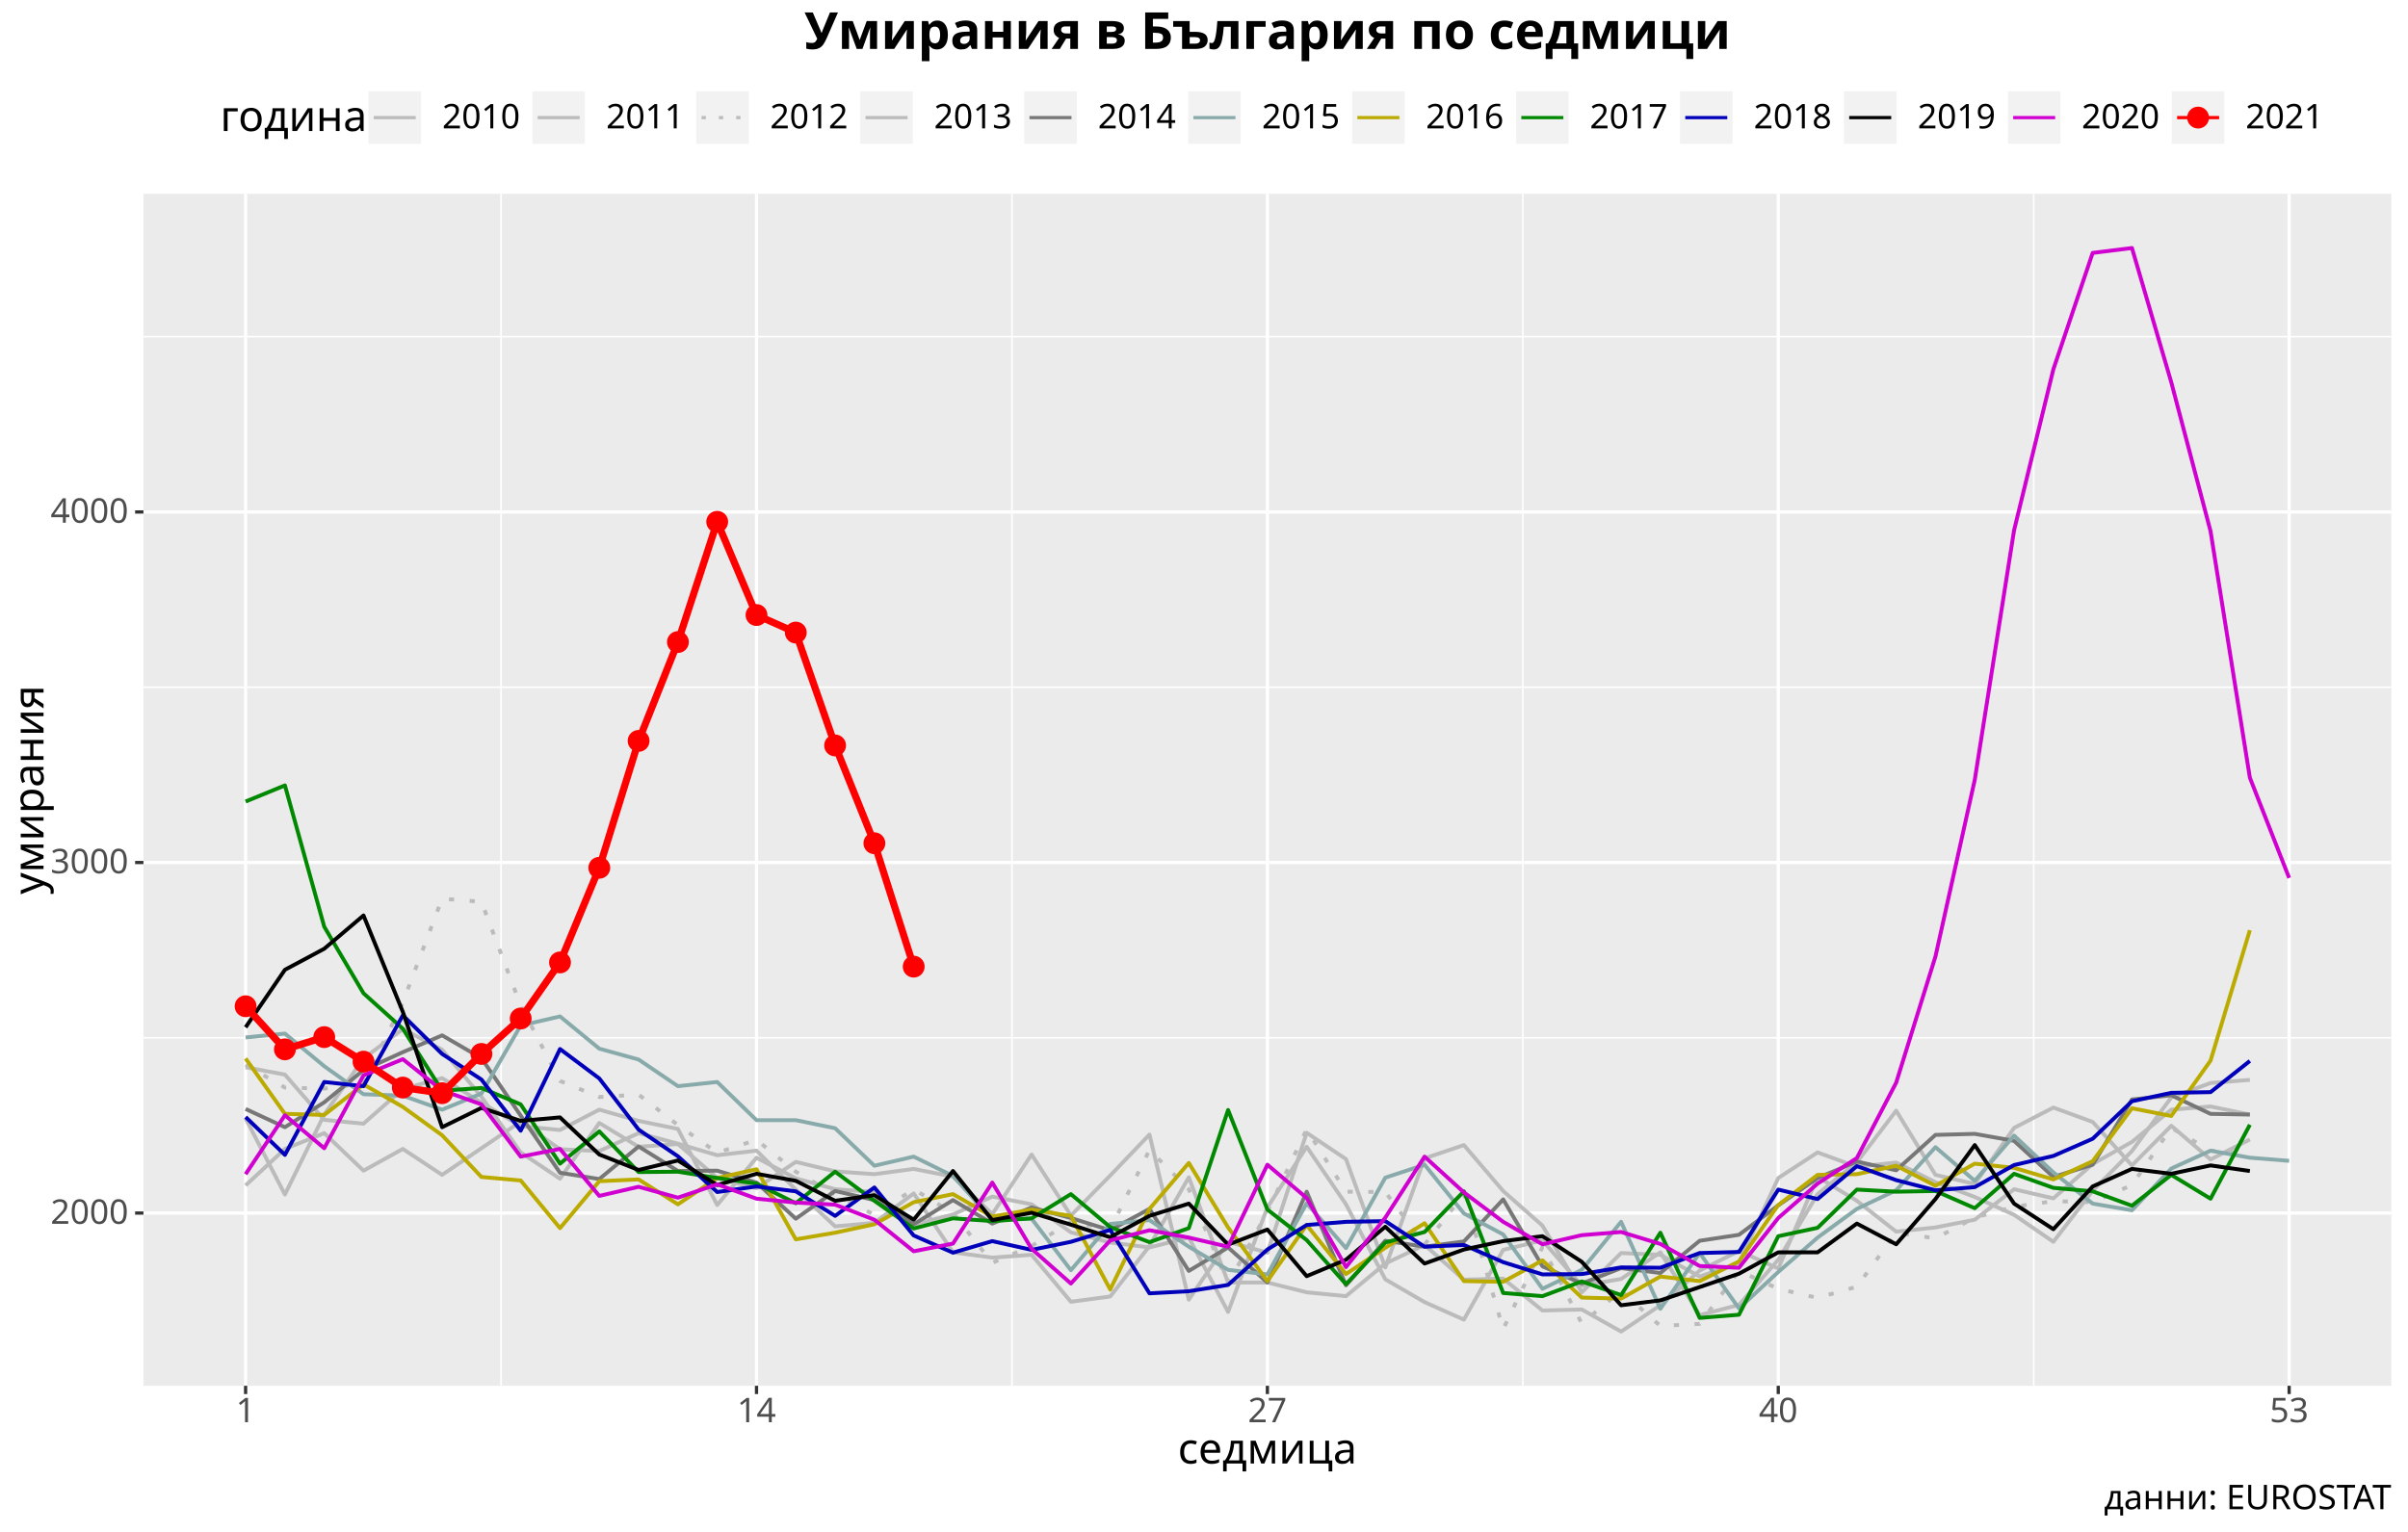
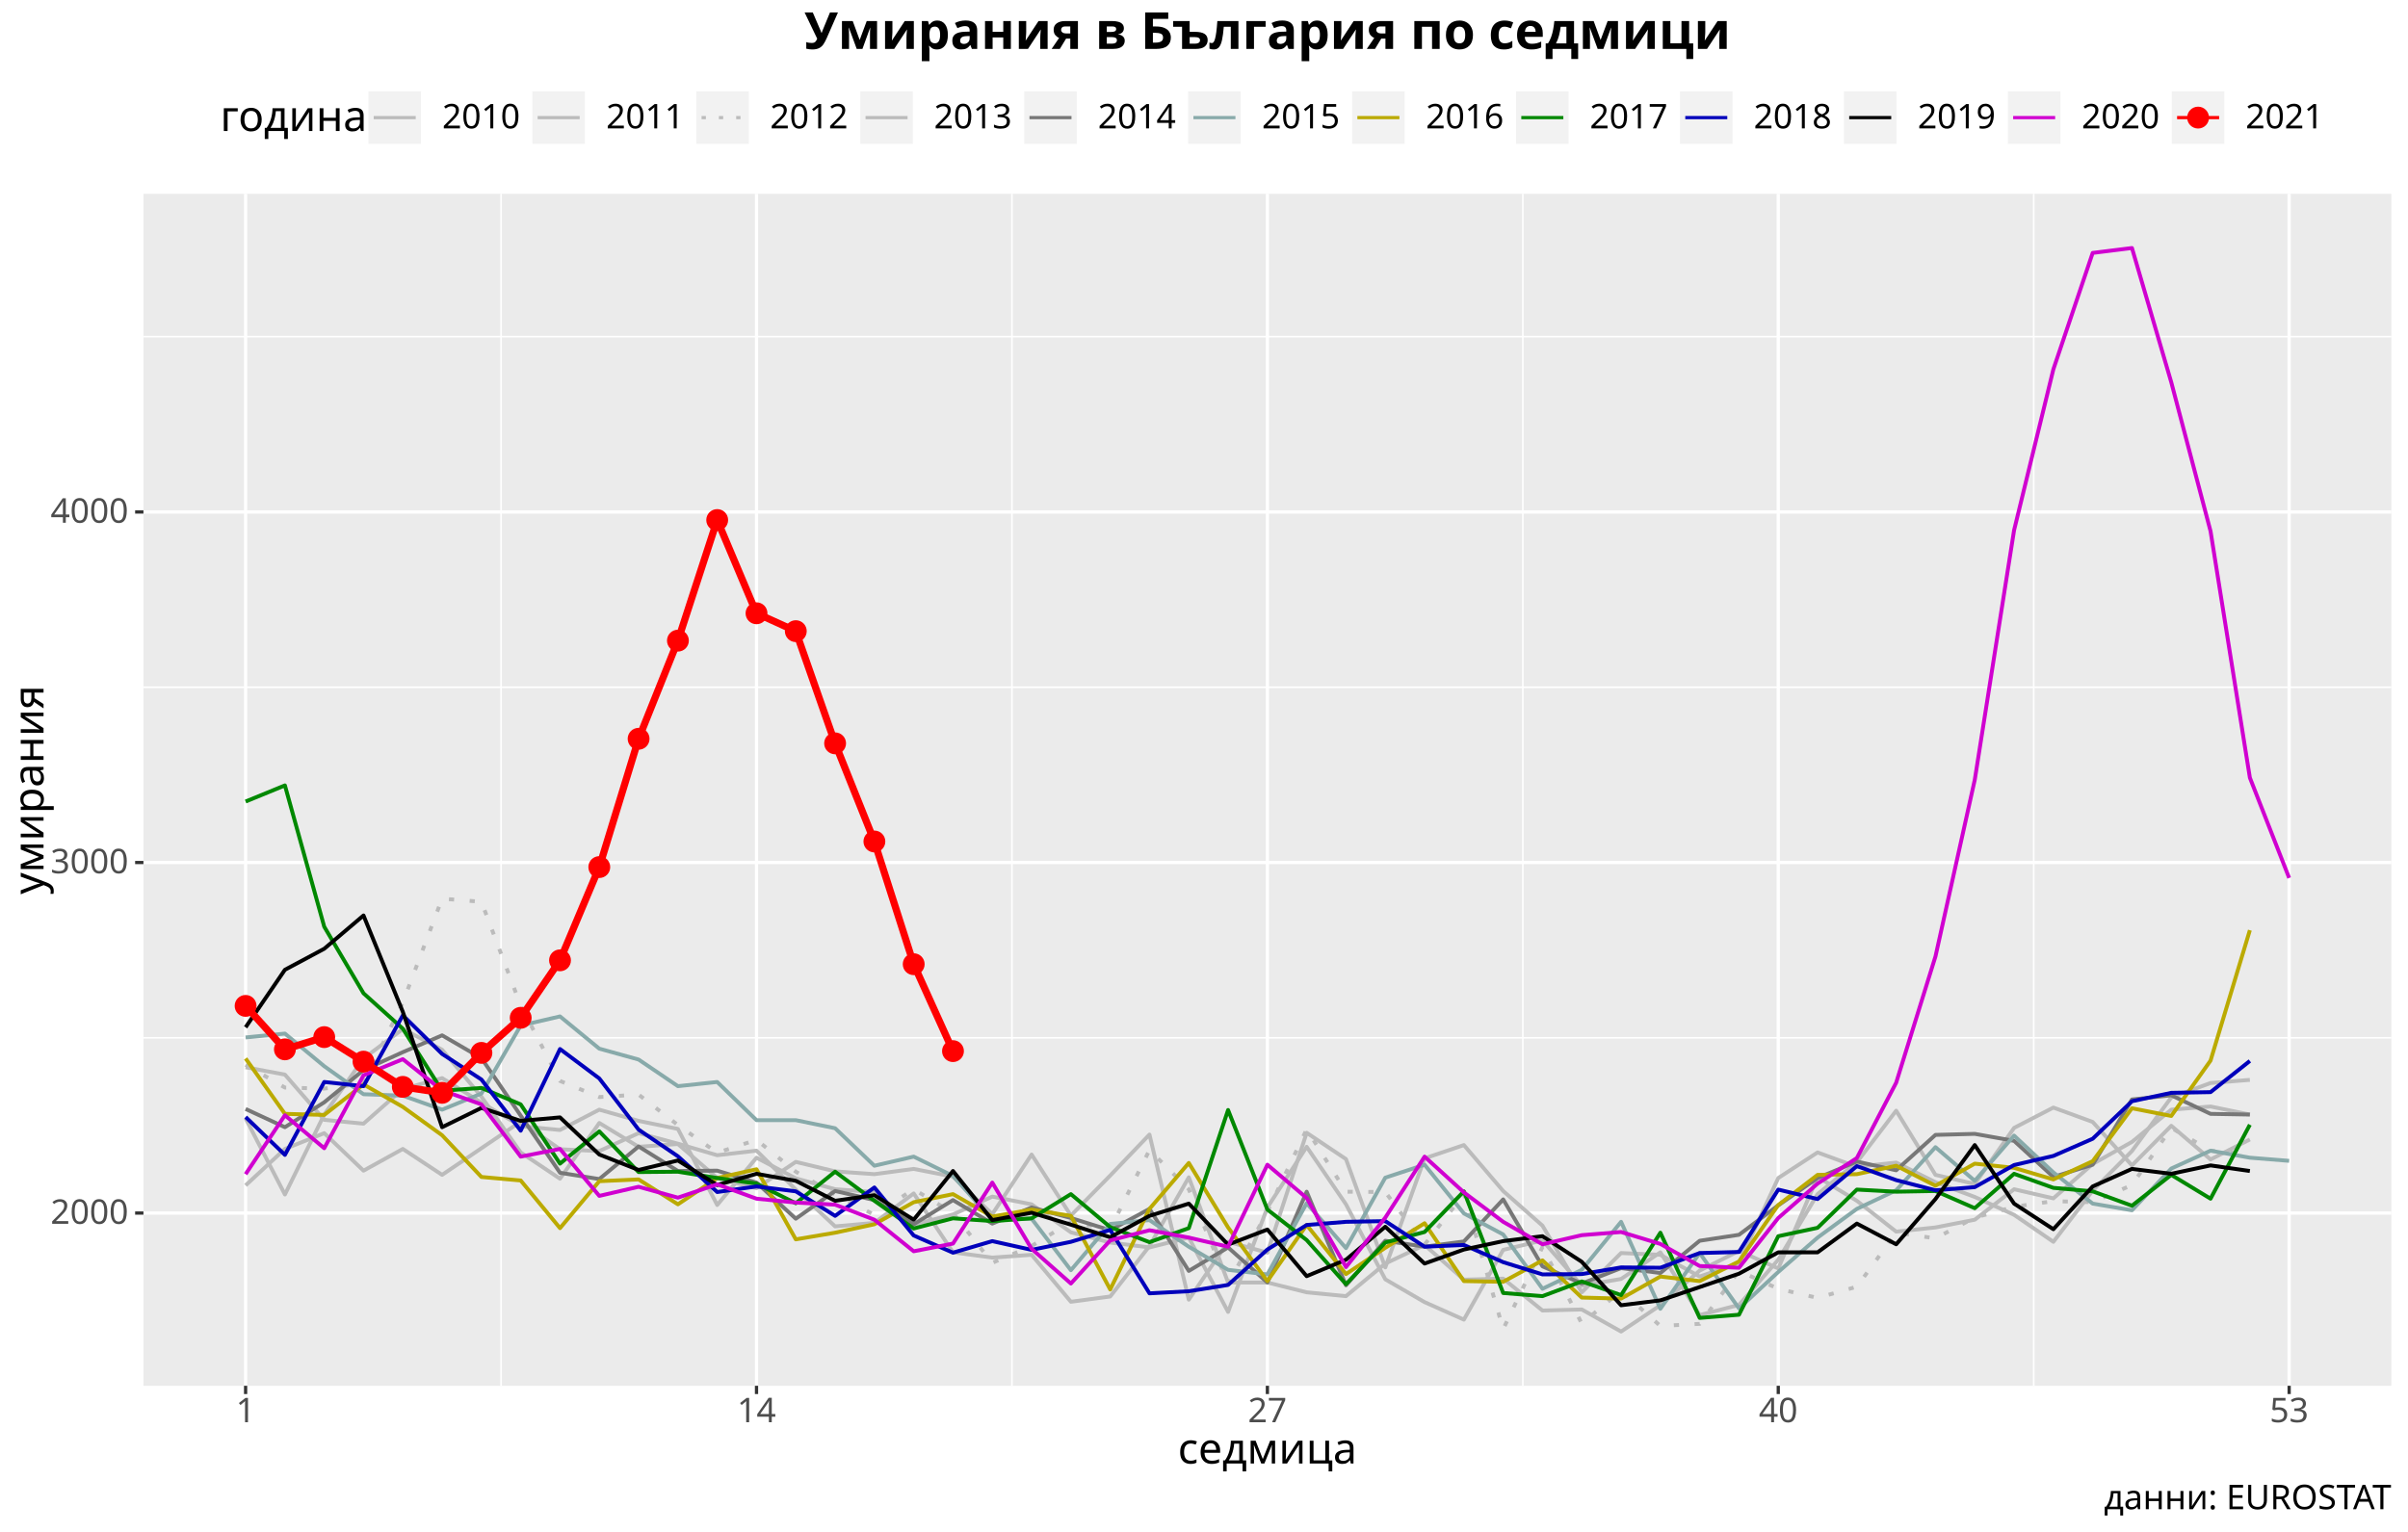
<svg xmlns="http://www.w3.org/2000/svg" class="svglite" viewBox="0 0 792.00 504.00">
  <defs>
    <style type="text/css">
    .svglite line, .svglite polyline, .svglite polygon, .svglite path, .svglite rect, .svglite circle {
      fill: none;
      stroke: #000000;
      stroke-linecap: round;
      stroke-linejoin: round;
      stroke-miterlimit: 10.00;
    }
  </style>
  </defs>
  <rect width="100%" height="100%" style="stroke: none; fill: #FFFFFF;" />
  <defs>
    <clipPath id="cpMC4wMHw3OTIuMDB8MC4wMHw1MDQuMDA=">
      <rect x="0.00" y="0.00" width="792.00" height="504.00" />
    </clipPath>
  </defs>
  <g clip-path="url(#cpMC4wMHw3OTIuMDB8MC4wMHw1MDQuMDA=)">
    <rect x="-0" y="-0" width="792.00" height="504.00" style="stroke-width: 1.07; stroke: #FFFFFF; fill: #FFFFFF;" />
  </g>
  <defs>
    <clipPath id="cpNDcuMTh8Nzg2LjUyfDYzLjc3fDQ1NS45MQ==">
      <rect x="47.18" y="63.77" width="739.34" height="392.14" />
    </clipPath>
  </defs>
  <g clip-path="url(#cpNDcuMTh8Nzg2LjUyfDYzLjc3fDQ1NS45MQ==)">
    <rect x="47.18" y="63.77" width="739.34" height="392.14" style="stroke-width: 1.07; stroke: none; fill: #EBEBEB;" />
    <polyline points="47.18,341.44 786.52,341.44 " style="stroke-width: 0.53; stroke: #FFFFFF; stroke-linecap: butt;" />
    <polyline points="47.18,226.11 786.52,226.11 " style="stroke-width: 0.53; stroke: #FFFFFF; stroke-linecap: butt;" />
    <polyline points="47.18,110.77 786.52,110.77 " style="stroke-width: 0.53; stroke: #FFFFFF; stroke-linecap: butt;" />
    <polyline points="164.80,455.91 164.80,63.77 " style="stroke-width: 0.53; stroke: #FFFFFF; stroke-linecap: butt;" />
    <polyline points="332.83,455.91 332.83,63.77 " style="stroke-width: 0.53; stroke: #FFFFFF; stroke-linecap: butt;" />
    <polyline points="500.87,455.91 500.87,63.77 " style="stroke-width: 0.53; stroke: #FFFFFF; stroke-linecap: butt;" />
    <polyline points="668.90,455.91 668.90,63.77 " style="stroke-width: 0.53; stroke: #FFFFFF; stroke-linecap: butt;" />
    <polyline points="47.18,399.10 786.52,399.10 " style="stroke-width: 1.07; stroke: #FFFFFF; stroke-linecap: butt;" />
    <polyline points="47.18,283.77 786.52,283.77 " style="stroke-width: 1.07; stroke: #FFFFFF; stroke-linecap: butt;" />
    <polyline points="47.18,168.44 786.52,168.44 " style="stroke-width: 1.07; stroke: #FFFFFF; stroke-linecap: butt;" />
    <polyline points="80.78,455.91 80.78,63.77 " style="stroke-width: 1.07; stroke: #FFFFFF; stroke-linecap: butt;" />
    <polyline points="248.82,455.91 248.82,63.77 " style="stroke-width: 1.07; stroke: #FFFFFF; stroke-linecap: butt;" />
    <polyline points="416.85,455.91 416.85,63.77 " style="stroke-width: 1.07; stroke: #FFFFFF; stroke-linecap: butt;" />
    <polyline points="584.88,455.91 584.88,63.77 " style="stroke-width: 1.07; stroke: #FFFFFF; stroke-linecap: butt;" />
    <polyline points="752.91,455.91 752.91,63.77 " style="stroke-width: 1.07; stroke: #FFFFFF; stroke-linecap: butt;" />
    <polyline points="80.78,367.96 93.71,392.99 106.64,366.69 119.56,348.24 132.49,338.55 145.41,345.36 158.34,360.81 171.26,379.15 184.19,387.80 197.11,369.46 210.04,377.30 222.97,376.38 235.89,387.57 248.82,390.91 261.74,382.26 274.67,385.38 287.59,386.30 300.52,384.57 313.44,387.11 326.37,399.45 339.30,379.84 352.22,399.91 365.15,386.76 378.07,373.27 391.00,427.59 403.92,408.56 416.85,412.13 429.77,372.69 442.70,381.34 455.63,416.98 468.55,381.11 481.48,376.73 494.40,391.84 507.33,403.25 520.25,425.17 533.18,412.25 546.10,412.83 559.03,419.98 571.96,415.48 584.88,387.57 597.81,379.15 610.73,383.88 623.66,382.49 636.58,388.95 649.51,393.80 662.44,399.68 675.36,408.56 688.29,391.72 701.21,378.69 714.14,361.04 727.06,356.31 739.99,355.28 " style="stroke-width: 1.28; stroke: #BBBBBB; stroke-linecap: butt;" />
    <polyline points="80.78,351.12 93.71,353.55 106.64,368.42 119.56,369.69 132.49,358.27 145.41,354.70 158.34,362.77 171.26,370.50 184.19,371.77 197.11,365.08 210.04,368.77 222.97,371.42 235.89,396.45 248.82,380.88 261.74,387.68 274.67,391.26 287.59,392.18 300.52,402.91 313.44,399.56 326.37,393.68 339.30,396.22 352.22,405.44 365.15,408.79 378.07,410.40 391.00,407.17 403.92,431.62 416.85,397.26 429.77,377.30 442.70,396.22 455.63,420.90 468.55,428.40 481.48,434.16 494.40,411.21 507.33,408.10 520.25,422.97 533.18,420.78 546.10,412.02 559.03,432.66 571.96,429.32 584.88,414.44 597.81,392.87 610.73,382.38 623.66,365.42 636.58,386.53 649.51,389.53 662.44,371.08 675.36,364.39 688.29,369.12 701.21,383.42 714.14,370.38 727.06,381.46 739.99,374.88 " style="stroke-width: 1.28; stroke: #BBBBBB; stroke-linecap: butt;" />
    <polyline points="80.78,350.32 93.71,357.81 106.64,358.16 119.56,356.43 132.49,329.79 145.41,295.65 158.34,296.69 171.26,330.83 184.19,355.62 197.11,360.93 210.04,360.12 222.97,370.15 235.89,379.26 248.82,375.00 261.74,385.49 274.67,392.99 287.59,399.68 300.52,391.26 313.44,399.10 326.37,415.48 339.30,409.94 352.22,401.98 365.15,404.41 378.07,378.34 391.00,391.26 403.92,422.40 416.85,398.64 429.77,371.54 442.70,392.07 455.63,392.18 468.55,409.48 481.48,392.87 494.40,437.28 507.33,410.29 520.25,435.43 533.18,424.70 546.10,436.24 559.03,435.55 571.96,418.13 584.88,424.01 597.81,427.01 610.73,423.32 623.66,405.56 636.58,407.41 649.51,400.60 662.44,397.03 675.36,395.18 688.29,395.53 701.21,389.87 714.14,371.08 727.06,378.57 739.99,379.73 " style="stroke-width: 1.28; stroke: #BBBBBB; stroke-dasharray: 1.71,5.12; stroke-linecap: butt;" />
    <polyline points="80.78,389.99 93.71,378.00 106.64,372.81 119.56,385.15 132.49,378.00 145.41,386.53 158.34,377.77 171.26,369.00 184.19,378.11 197.11,378.69 210.04,372.81 222.97,376.27 235.89,380.07 248.82,378.57 261.74,391.37 274.67,403.48 287.59,402.33 300.52,392.64 313.44,412.02 326.37,413.75 339.30,412.83 352.22,428.28 365.15,426.55 378.07,409.94 391.00,387.34 403.92,421.94 416.85,421.94 429.77,425.17 442.70,426.43 455.63,415.71 468.55,409.60 481.48,421.01 494.40,420.67 507.33,431.16 520.25,430.82 533.18,438.08 546.10,429.43 559.03,418.02 571.96,411.56 584.88,417.32 597.81,387.22 610.73,395.06 623.66,405.21 636.58,403.83 649.51,401.29 662.44,391.26 675.36,394.26 688.29,382.96 701.21,375.69 714.14,365.08 727.06,364.04 739.99,366.69 " style="stroke-width: 1.28; stroke: #BBBBBB; stroke-linecap: butt;" />
    <polyline points="80.78,364.85 93.71,370.85 106.64,362.66 119.56,352.05 132.49,346.16 145.41,340.63 158.34,348.13 171.26,367.04 184.19,385.84 197.11,387.91 210.04,377.19 222.97,385.26 235.89,385.15 248.82,389.07 261.74,400.95 274.67,391.84 287.59,394.83 300.52,402.79 313.44,394.83 326.37,402.56 339.30,397.26 352.22,400.72 365.15,404.75 378.07,397.72 391.00,418.13 403.92,410.40 416.85,421.94 429.77,392.07 442.70,422.86 455.63,408.21 468.55,410.17 481.48,408.44 494.40,394.60 507.33,416.63 520.25,422.28 533.18,417.21 546.10,418.82 559.03,408.21 571.96,406.25 584.88,396.56 597.81,387.57 610.73,382.15 623.66,385.03 636.58,373.38 649.51,373.04 662.44,375.34 675.36,387.22 688.29,383.19 701.21,361.73 714.14,360.35 727.06,366.46 739.99,366.69 " style="stroke-width: 1.28; stroke: #777777; stroke-linecap: butt;" />
    <polyline points="80.78,341.32 93.71,340.05 106.64,350.78 119.56,360.00 132.49,360.47 145.41,365.08 158.34,359.77 171.26,337.40 184.19,334.40 197.11,345.01 210.04,348.59 222.97,357.35 235.89,355.97 248.82,368.54 261.74,368.54 274.67,371.19 287.59,383.53 300.52,380.53 313.44,386.88 326.37,401.29 339.30,400.95 352.22,417.90 365.15,402.68 378.07,401.41 391.00,410.17 403.92,417.78 416.85,419.28 429.77,395.87 442.70,410.63 455.63,387.45 468.55,383.19 481.48,399.22 494.40,406.14 507.33,424.01 520.25,417.78 533.18,401.98 546.10,430.59 559.03,412.25 571.96,430.47 584.88,418.48 597.81,407.17 610.73,397.72 623.66,391.60 636.58,377.42 649.51,388.49 662.44,373.61 675.36,385.72 688.29,395.99 701.21,398.18 714.14,384.45 727.06,378.57 739.99,380.88 752.91,381.92 " style="stroke-width: 1.28; stroke: #88AAAA; stroke-linecap: butt;" />
    <polyline points="80.78,348.24 93.71,366.46 106.64,366.81 119.56,356.78 132.49,364.16 145.41,373.50 158.34,387.22 171.26,388.38 184.19,404.06 197.11,388.61 210.04,388.03 222.97,396.22 235.89,387.57 248.82,384.69 261.74,407.75 274.67,405.56 287.59,402.79 300.52,395.53 313.44,392.87 326.37,400.25 339.30,397.95 352.22,400.02 365.15,424.24 378.07,397.72 391.00,382.61 403.92,403.83 416.85,421.48 429.77,403.02 442.70,419.17 455.63,410.52 468.55,402.45 481.48,421.48 494.40,421.71 507.33,414.67 520.25,426.90 533.18,427.24 546.10,419.98 559.03,421.48 571.96,415.02 584.88,396.45 597.81,386.53 610.73,386.30 623.66,383.53 636.58,390.11 649.51,382.84 662.44,384.22 675.36,388.03 688.29,382.03 701.21,364.62 714.14,367.15 727.06,348.93 739.99,306.03 " style="stroke-width: 1.28; stroke: #BBAA00; stroke-linecap: butt;" />
    <polyline points="80.78,263.70 93.71,258.40 106.64,304.88 119.56,326.79 132.49,338.44 145.41,358.85 158.34,357.93 171.26,363.35 184.19,382.84 197.11,372.23 210.04,385.61 222.97,385.49 235.89,387.57 248.82,389.41 261.74,395.87 274.67,385.49 287.59,395.06 300.52,404.18 313.44,400.83 326.37,401.75 339.30,400.83 352.22,392.87 365.15,403.71 378.07,408.67 391.00,404.06 403.92,365.19 416.85,397.95 429.77,407.98 442.70,422.51 455.63,408.79 468.55,405.33 481.48,391.95 494.40,425.40 507.33,426.43 520.25,421.59 533.18,426.09 546.10,405.56 559.03,433.59 571.96,432.55 584.88,406.71 597.81,403.95 610.73,391.37 623.66,392.07 636.58,391.84 649.51,397.49 662.44,386.18 675.36,390.80 688.29,391.95 701.21,396.68 714.14,386.53 727.06,394.37 739.99,370.04 " style="stroke-width: 1.28; stroke: #008800; stroke-linecap: butt;" />
    <polyline points="80.78,367.50 93.71,379.96 106.64,355.97 119.56,357.35 132.49,334.05 145.41,346.74 158.34,355.16 171.26,372.00 184.19,345.13 197.11,354.81 210.04,371.65 222.97,380.42 235.89,392.18 248.82,390.34 261.74,391.95 274.67,400.02 287.59,390.68 300.52,406.48 313.44,412.13 326.37,408.33 339.30,411.21 352.22,408.56 365.15,404.64 378.07,425.51 391.00,424.82 403.92,422.74 416.85,411.10 429.77,403.02 442.70,401.98 455.63,401.75 468.55,410.17 481.48,409.60 494.40,415.25 507.33,419.28 520.25,419.17 533.18,416.98 546.10,417.09 559.03,412.25 571.96,411.90 584.88,391.37 597.81,394.49 610.73,383.65 623.66,388.26 636.58,391.60 649.51,390.57 662.44,383.30 675.36,380.30 688.29,374.65 701.21,362.31 714.14,359.54 727.06,359.31 739.99,349.05 " style="stroke-width: 1.28; stroke: #0000BB; stroke-linecap: butt;" />
    <polyline points="80.78,337.98 93.71,319.06 106.64,312.14 119.56,301.19 132.49,332.90 145.41,370.85 158.34,364.50 171.26,368.77 184.19,367.62 197.11,379.84 210.04,384.92 222.97,381.80 235.89,389.87 248.82,386.18 261.74,388.49 274.67,395.06 287.59,393.22 300.52,401.29 313.44,385.26 326.37,401.41 339.30,398.99 352.22,402.91 365.15,407.06 378.07,400.02 391.00,395.99 403.92,409.48 416.85,404.52 429.77,419.86 442.70,414.44 455.63,403.60 468.55,415.71 481.48,411.10 494.40,408.33 507.33,406.71 520.25,415.13 533.18,429.43 546.10,427.82 559.03,423.44 571.96,419.05 584.88,412.02 597.81,412.02 610.73,402.56 623.66,409.37 636.58,394.49 649.51,376.73 662.44,395.99 675.36,404.41 688.29,390.34 701.21,384.57 714.14,386.18 727.06,383.42 739.99,385.26 " style="stroke-width: 1.28; stroke-linecap: butt;" />
    <polyline points="80.78,386.30 93.71,366.92 106.64,377.77 119.56,353.78 132.49,348.47 145.41,358.74 158.34,363.35 171.26,380.53 184.19,378.00 197.11,393.45 210.04,390.45 222.97,394.03 235.89,389.64 248.82,394.37 261.74,395.64 274.67,396.33 287.59,401.29 300.52,411.67 313.44,409.14 326.37,389.07 339.30,410.87 352.22,422.28 365.15,408.10 378.07,404.75 391.00,407.17 403.92,410.17 416.85,383.19 429.77,394.14 442.70,416.86 455.63,400.60 468.55,380.53 481.48,392.30 494.40,401.98 507.33,409.37 520.25,406.37 533.18,405.33 546.10,409.25 559.03,416.52 571.96,417.09 584.88,400.72 597.81,389.41 610.73,380.99 623.66,356.20 636.58,314.68 649.51,256.55 662.44,174.44 675.36,121.50 688.29,83.21 701.21,81.60 714.14,125.77 727.06,174.78 739.99,255.86 752.91,288.85 " style="stroke-width: 1.28; stroke: #D000D0; stroke-linecap: butt;" />
-     <polyline points="80.78,331.06 93.71,345.24 106.64,341.21 119.56,349.28 132.49,357.81 145.41,359.66 158.34,346.74 171.26,335.09 184.19,316.64 197.11,285.50 210.04,243.75 222.97,211.23 235.89,171.67 248.82,202.35 261.74,208.11 274.67,245.25 287.59,277.43 300.52,318.02 " style="stroke-width: 2.35; stroke: #FF0000; stroke-linecap: butt;" />
-     <circle cx="80.78" cy="331.06" r="3.24" style="stroke-width: 0.71; stroke: #FF0000; fill: #FF0000;" />
+     <polyline points="80.78,330.94 93.71,345.24 106.64,341.21 119.56,349.28 132.49,357.58 145.41,359.54 158.34,346.40 171.26,334.86 184.19,315.95 197.11,285.27 210.04,243.06 222.97,210.77 235.89,171.09 248.82,201.77 261.74,207.65 274.67,244.56 287.59,276.85 300.52,317.22 313.44,345.82 " style="stroke-width: 2.35; stroke: #FF0000; stroke-linecap: butt;" />
+     <circle cx="80.78" cy="330.94" r="3.24" style="stroke-width: 0.71; stroke: #FF0000; fill: #FF0000;" />
    <circle cx="93.71" cy="345.24" r="3.24" style="stroke-width: 0.71; stroke: #FF0000; fill: #FF0000;" />
    <circle cx="106.64" cy="341.21" r="3.24" style="stroke-width: 0.71; stroke: #FF0000; fill: #FF0000;" />
    <circle cx="119.56" cy="349.28" r="3.24" style="stroke-width: 0.71; stroke: #FF0000; fill: #FF0000;" />
-     <circle cx="132.49" cy="357.81" r="3.24" style="stroke-width: 0.71; stroke: #FF0000; fill: #FF0000;" />
-     <circle cx="145.41" cy="359.66" r="3.24" style="stroke-width: 0.71; stroke: #FF0000; fill: #FF0000;" />
-     <circle cx="158.34" cy="346.74" r="3.24" style="stroke-width: 0.71; stroke: #FF0000; fill: #FF0000;" />
-     <circle cx="171.26" cy="335.09" r="3.24" style="stroke-width: 0.71; stroke: #FF0000; fill: #FF0000;" />
-     <circle cx="184.19" cy="316.64" r="3.24" style="stroke-width: 0.71; stroke: #FF0000; fill: #FF0000;" />
-     <circle cx="197.11" cy="285.50" r="3.24" style="stroke-width: 0.71; stroke: #FF0000; fill: #FF0000;" />
-     <circle cx="210.04" cy="243.75" r="3.24" style="stroke-width: 0.71; stroke: #FF0000; fill: #FF0000;" />
-     <circle cx="222.97" cy="211.23" r="3.24" style="stroke-width: 0.71; stroke: #FF0000; fill: #FF0000;" />
-     <circle cx="235.89" cy="171.67" r="3.24" style="stroke-width: 0.71; stroke: #FF0000; fill: #FF0000;" />
-     <circle cx="248.82" cy="202.35" r="3.24" style="stroke-width: 0.71; stroke: #FF0000; fill: #FF0000;" />
-     <circle cx="261.74" cy="208.11" r="3.24" style="stroke-width: 0.71; stroke: #FF0000; fill: #FF0000;" />
-     <circle cx="274.67" cy="245.25" r="3.24" style="stroke-width: 0.71; stroke: #FF0000; fill: #FF0000;" />
-     <circle cx="287.59" cy="277.43" r="3.24" style="stroke-width: 0.71; stroke: #FF0000; fill: #FF0000;" />
-     <circle cx="300.52" cy="318.02" r="3.24" style="stroke-width: 0.71; stroke: #FF0000; fill: #FF0000;" />
+     <circle cx="132.49" cy="357.58" r="3.24" style="stroke-width: 0.71; stroke: #FF0000; fill: #FF0000;" />
+     <circle cx="145.41" cy="359.54" r="3.24" style="stroke-width: 0.71; stroke: #FF0000; fill: #FF0000;" />
+     <circle cx="158.34" cy="346.40" r="3.24" style="stroke-width: 0.71; stroke: #FF0000; fill: #FF0000;" />
+     <circle cx="171.26" cy="334.86" r="3.24" style="stroke-width: 0.71; stroke: #FF0000; fill: #FF0000;" />
+     <circle cx="184.19" cy="315.95" r="3.24" style="stroke-width: 0.71; stroke: #FF0000; fill: #FF0000;" />
+     <circle cx="197.11" cy="285.27" r="3.24" style="stroke-width: 0.71; stroke: #FF0000; fill: #FF0000;" />
+     <circle cx="210.04" cy="243.06" r="3.24" style="stroke-width: 0.71; stroke: #FF0000; fill: #FF0000;" />
+     <circle cx="222.97" cy="210.77" r="3.24" style="stroke-width: 0.71; stroke: #FF0000; fill: #FF0000;" />
+     <circle cx="235.89" cy="171.09" r="3.24" style="stroke-width: 0.71; stroke: #FF0000; fill: #FF0000;" />
+     <circle cx="248.82" cy="201.77" r="3.24" style="stroke-width: 0.71; stroke: #FF0000; fill: #FF0000;" />
+     <circle cx="261.74" cy="207.65" r="3.24" style="stroke-width: 0.71; stroke: #FF0000; fill: #FF0000;" />
+     <circle cx="274.67" cy="244.56" r="3.24" style="stroke-width: 0.71; stroke: #FF0000; fill: #FF0000;" />
+     <circle cx="287.59" cy="276.85" r="3.24" style="stroke-width: 0.71; stroke: #FF0000; fill: #FF0000;" />
+     <circle cx="300.52" cy="317.22" r="3.24" style="stroke-width: 0.71; stroke: #FF0000; fill: #FF0000;" />
+     <circle cx="313.44" cy="345.82" r="3.24" style="stroke-width: 0.71; stroke: #FF0000; fill: #FF0000;" />
  </g>
  <g clip-path="url(#cpMC4wMHw3OTIuMDB8MC4wMHw1MDQuMDA=)">
    <text x="42.25" y="402.64" text-anchor="end" style="font-size: 11.20px; fill: #4D4D4D; font-family: Calibri;" textLength="22.69px" lengthAdjust="spacingAndGlyphs">2000</text>
    <text x="42.25" y="287.31" text-anchor="end" style="font-size: 11.20px; fill: #4D4D4D; font-family: Calibri;" textLength="22.69px" lengthAdjust="spacingAndGlyphs">3000</text>
    <text x="42.25" y="171.98" text-anchor="end" style="font-size: 11.20px; fill: #4D4D4D; font-family: Calibri;" textLength="22.69px" lengthAdjust="spacingAndGlyphs">4000</text>
    <polyline points="44.44,399.10 47.18,399.10 " style="stroke-width: 1.07; stroke: #333333; stroke-linecap: butt;" />
    <polyline points="44.44,283.77 47.18,283.77 " style="stroke-width: 1.07; stroke: #333333; stroke-linecap: butt;" />
    <polyline points="44.44,168.44 47.18,168.44 " style="stroke-width: 1.07; stroke: #333333; stroke-linecap: butt;" />
    <polyline points="80.78,458.65 80.78,455.91 " style="stroke-width: 1.07; stroke: #333333; stroke-linecap: butt;" />
    <polyline points="248.82,458.65 248.82,455.91 " style="stroke-width: 1.07; stroke: #333333; stroke-linecap: butt;" />
    <polyline points="416.85,458.65 416.85,455.91 " style="stroke-width: 1.07; stroke: #333333; stroke-linecap: butt;" />
    <polyline points="584.88,458.65 584.88,455.91 " style="stroke-width: 1.07; stroke: #333333; stroke-linecap: butt;" />
    <polyline points="752.91,458.65 752.91,455.91 " style="stroke-width: 1.07; stroke: #333333; stroke-linecap: butt;" />
    <text x="80.78" y="467.91" text-anchor="middle" style="font-size: 11.20px; fill: #4D4D4D; font-family: Calibri;" textLength="5.67px" lengthAdjust="spacingAndGlyphs">1</text>
    <text x="248.82" y="467.91" text-anchor="middle" style="font-size: 11.20px; fill: #4D4D4D; font-family: Calibri;" textLength="11.35px" lengthAdjust="spacingAndGlyphs">14</text>
    <text x="416.85" y="467.91" text-anchor="middle" style="font-size: 11.20px; fill: #4D4D4D; font-family: Calibri;" textLength="11.35px" lengthAdjust="spacingAndGlyphs">27</text>
    <text x="584.88" y="467.91" text-anchor="middle" style="font-size: 11.20px; fill: #4D4D4D; font-family: Calibri;" textLength="11.35px" lengthAdjust="spacingAndGlyphs">40</text>
    <text x="752.91" y="467.91" text-anchor="middle" style="font-size: 11.20px; fill: #4D4D4D; font-family: Calibri;" textLength="11.35px" lengthAdjust="spacingAndGlyphs">53</text>
    <text x="416.85" y="481.49" text-anchor="middle" style="font-size: 14.00px; font-family: Calibri;" textLength="52.01px" lengthAdjust="spacingAndGlyphs">седмица</text>
    <text transform="translate(14.32,259.84) rotate(-90)" text-anchor="middle" style="font-size: 14.00px; font-family: Calibri;" textLength="59.11px" lengthAdjust="spacingAndGlyphs">умирания</text>
    <rect x="66.95" y="24.57" width="699.81" height="28.24" style="stroke-width: 1.07; stroke: none; fill: #FFFFFF;" />
    <text x="72.43" y="43.11" style="font-size: 14.00px; font-family: Calibri;" textLength="41.78px" lengthAdjust="spacingAndGlyphs">година</text>
    <rect x="121.18" y="30.05" width="17.28" height="17.28" style="stroke-width: 1.07; stroke: none; fill: #F2F2F2;" />
    <line x1="122.91" y1="38.69" x2="136.73" y2="38.69" style="stroke-width: 1.07; stroke: #BBBBBB; stroke-linecap: butt;" />
    <rect x="175.10" y="30.05" width="17.28" height="17.28" style="stroke-width: 1.07; stroke: none; fill: #F2F2F2;" />
    <line x1="176.83" y1="38.69" x2="190.66" y2="38.69" style="stroke-width: 1.07; stroke: #BBBBBB; stroke-linecap: butt;" />
    <rect x="229.03" y="30.05" width="17.28" height="17.28" style="stroke-width: 1.07; stroke: none; fill: #F2F2F2;" />
    <line x1="230.75" y1="38.69" x2="244.58" y2="38.69" style="stroke-width: 1.07; stroke: #BBBBBB; stroke-dasharray: 1.42,4.27; stroke-linecap: butt;" />
    <rect x="282.95" y="30.05" width="17.28" height="17.28" style="stroke-width: 1.07; stroke: none; fill: #F2F2F2;" />
    <line x1="284.68" y1="38.69" x2="298.50" y2="38.69" style="stroke-width: 1.07; stroke: #BBBBBB; stroke-linecap: butt;" />
    <rect x="336.87" y="30.05" width="17.28" height="17.28" style="stroke-width: 1.07; stroke: none; fill: #F2F2F2;" />
    <line x1="338.60" y1="38.69" x2="352.42" y2="38.69" style="stroke-width: 1.07; stroke: #777777; stroke-linecap: butt;" />
    <rect x="390.79" y="30.05" width="17.28" height="17.28" style="stroke-width: 1.07; stroke: none; fill: #F2F2F2;" />
    <line x1="392.52" y1="38.69" x2="406.34" y2="38.69" style="stroke-width: 1.07; stroke: #88AAAA; stroke-linecap: butt;" />
    <rect x="444.71" y="30.05" width="17.28" height="17.28" style="stroke-width: 1.07; stroke: none; fill: #F2F2F2;" />
    <line x1="446.44" y1="38.69" x2="460.27" y2="38.69" style="stroke-width: 1.07; stroke: #BBAA00; stroke-linecap: butt;" />
    <rect x="498.64" y="30.05" width="17.28" height="17.28" style="stroke-width: 1.07; stroke: none; fill: #F2F2F2;" />
    <line x1="500.36" y1="38.69" x2="514.19" y2="38.69" style="stroke-width: 1.07; stroke: #008800; stroke-linecap: butt;" />
    <rect x="552.56" y="30.05" width="17.28" height="17.28" style="stroke-width: 1.07; stroke: none; fill: #F2F2F2;" />
    <line x1="554.29" y1="38.69" x2="568.11" y2="38.69" style="stroke-width: 1.07; stroke: #0000BB; stroke-linecap: butt;" />
    <rect x="606.48" y="30.05" width="17.28" height="17.28" style="stroke-width: 1.07; stroke: none; fill: #F2F2F2;" />
    <line x1="608.21" y1="38.69" x2="622.03" y2="38.69" style="stroke-width: 1.07; stroke-linecap: butt;" />
    <rect x="660.40" y="30.05" width="17.28" height="17.28" style="stroke-width: 1.07; stroke: none; fill: #F2F2F2;" />
    <line x1="662.13" y1="38.69" x2="675.95" y2="38.69" style="stroke-width: 1.07; stroke: #D000D0; stroke-linecap: butt;" />
    <rect x="714.32" y="30.05" width="17.28" height="17.28" style="stroke-width: 1.07; stroke: none; fill: #F2F2F2;" />
    <line x1="716.05" y1="38.69" x2="729.88" y2="38.69" style="stroke-width: 1.07; stroke: #FF0000; stroke-linecap: butt;" />
    <circle cx="722.96" cy="38.69" r="3.24" style="stroke-width: 0.71; stroke: #FF0000; fill: #FF0000;" />
    <text x="145.44" y="42.23" style="font-size: 11.20px; font-family: Calibri;" textLength="22.69px" lengthAdjust="spacingAndGlyphs">2010</text>
    <text x="199.36" y="42.23" style="font-size: 11.20px; font-family: Calibri;" textLength="22.69px" lengthAdjust="spacingAndGlyphs">2011</text>
    <text x="253.28" y="42.23" style="font-size: 11.20px; font-family: Calibri;" textLength="22.69px" lengthAdjust="spacingAndGlyphs">2012</text>
    <text x="307.20" y="42.23" style="font-size: 11.20px; font-family: Calibri;" textLength="22.69px" lengthAdjust="spacingAndGlyphs">2013</text>
    <text x="361.12" y="42.23" style="font-size: 11.20px; font-family: Calibri;" textLength="22.69px" lengthAdjust="spacingAndGlyphs">2014</text>
    <text x="415.05" y="42.23" style="font-size: 11.20px; font-family: Calibri;" textLength="22.69px" lengthAdjust="spacingAndGlyphs">2015</text>
    <text x="468.97" y="42.23" style="font-size: 11.20px; font-family: Calibri;" textLength="22.69px" lengthAdjust="spacingAndGlyphs">2016</text>
    <text x="522.89" y="42.23" style="font-size: 11.20px; font-family: Calibri;" textLength="22.69px" lengthAdjust="spacingAndGlyphs">2017</text>
    <text x="576.81" y="42.23" style="font-size: 11.20px; font-family: Calibri;" textLength="22.69px" lengthAdjust="spacingAndGlyphs">2018</text>
    <text x="630.73" y="42.23" style="font-size: 11.20px; font-family: Calibri;" textLength="22.69px" lengthAdjust="spacingAndGlyphs">2019</text>
    <text x="684.66" y="42.23" style="font-size: 11.20px; font-family: Calibri;" textLength="22.69px" lengthAdjust="spacingAndGlyphs">2020</text>
    <text x="738.58" y="42.23" style="font-size: 11.20px; font-family: Calibri;" textLength="22.69px" lengthAdjust="spacingAndGlyphs">2021</text>
    <text x="416.85" y="16.10" text-anchor="middle" style="font-size: 16.80px; font-weight: bold; font-family: Calibri;" textLength="250.11px" lengthAdjust="spacingAndGlyphs">Умирания в България по седмици</text>
    <text x="786.52" y="496.53" text-anchor="end" style="font-size: 11.20px; font-family: Calibri;" textLength="82.91px" lengthAdjust="spacingAndGlyphs">данни: EUROSTAT</text>
  </g>
</svg>
